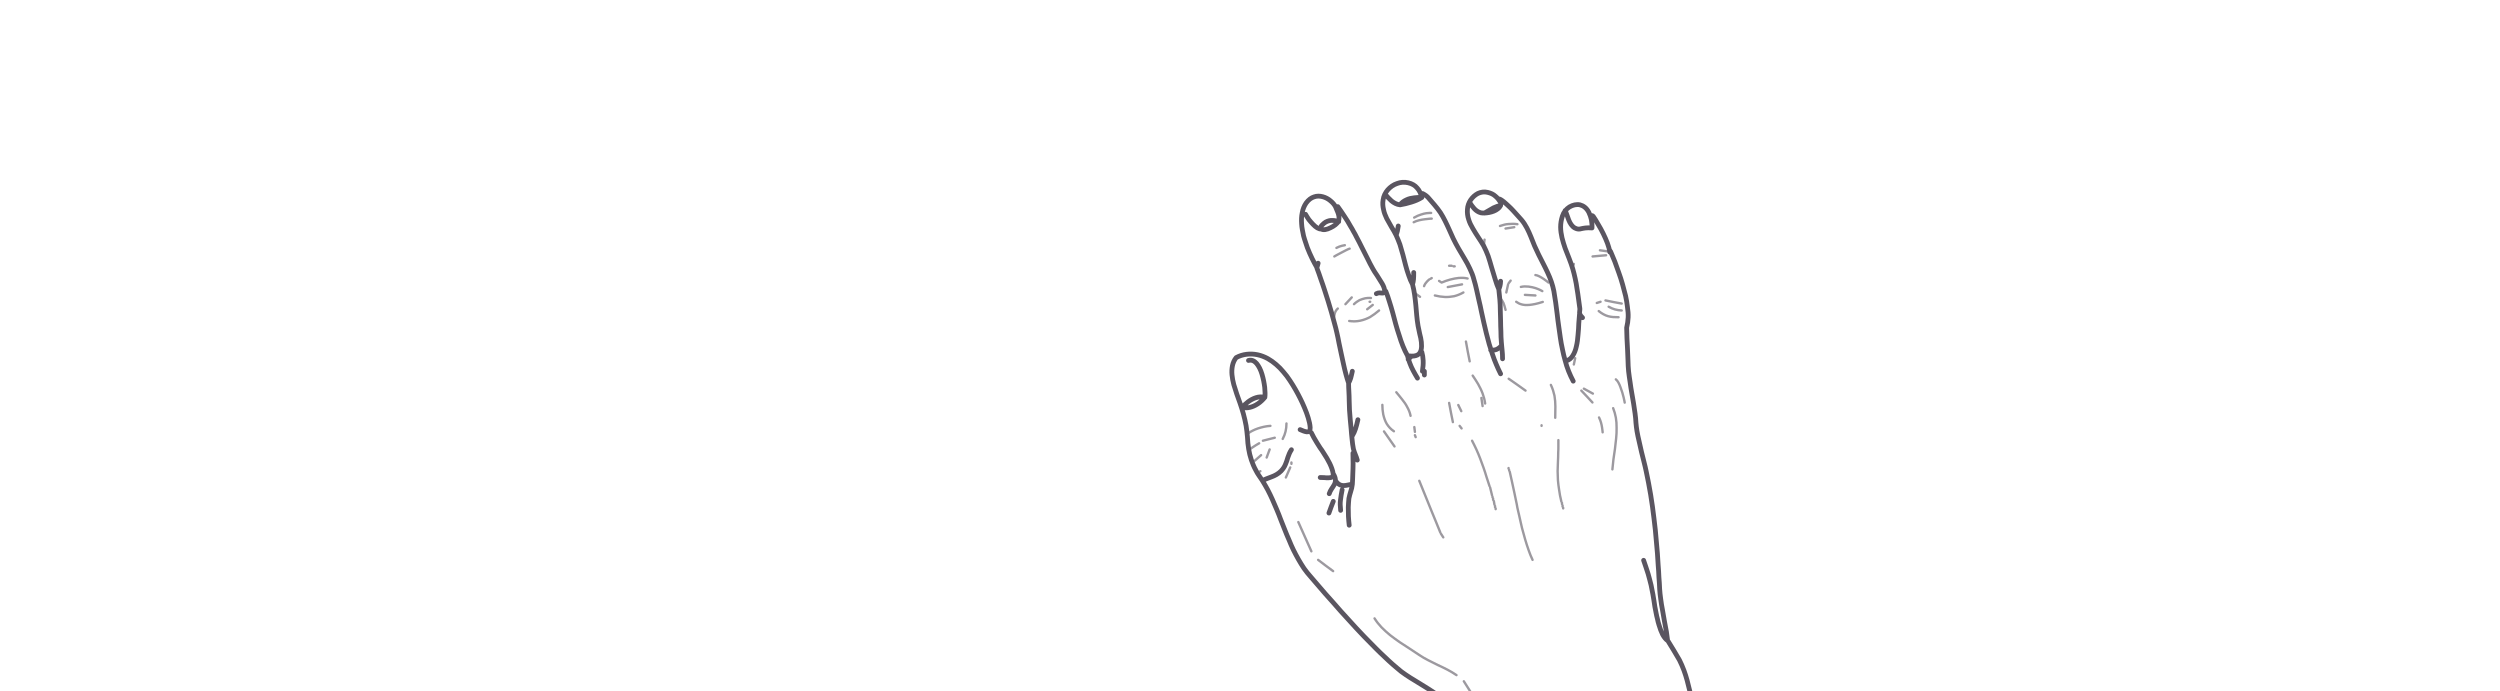
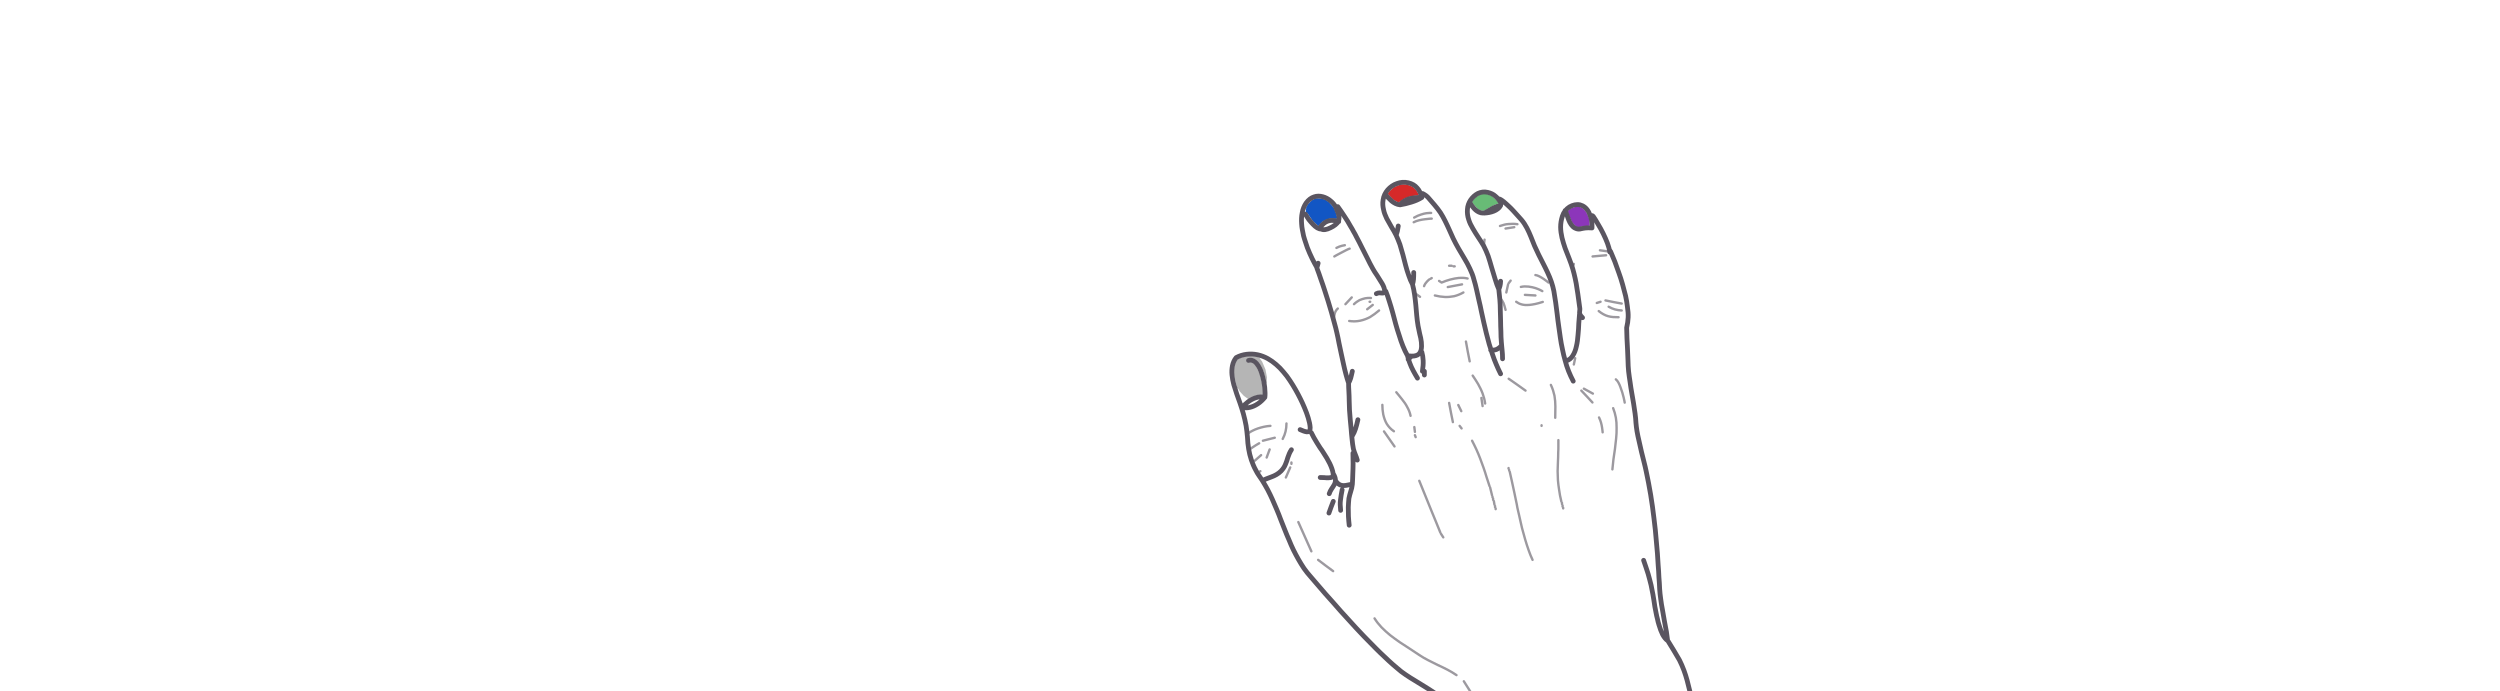
<svg xmlns="http://www.w3.org/2000/svg" viewBox="-400 -20 1666 460" data-side="right">
+   <path class="hand-nail" data-finger="5" d="M432.5 217.2 L436.3 217.4 L439.7 218.4 L439.5 218.8 L441.1 221.0 L443.3 226.2 L444.3 231.4 L444.1 235.6 L443.7 235.2 L443.1 231.4 L441.9 227.4 L440.5 224.2 L438.7 221.4 L436.5 219.4 L434.3 218.6 L431.7 218.8 L430.7 219.8 L430.7 220.6 L431.3 221.4 L434.1 221.4 L436.7 223.4 L439.5 228.8 L441.5 237.6 L441.7 242.8 L441.3 243.2 L438.3 243.2 L436.7 243.6 L433.7 244.8 L431.9 246.0 L428.9 243.8 L426.3 241.0 L425.1 239.0 L424.3 238.6 L422.3 229.6 L422.3 225.8 L422.9 222.8 L424.1 220.2 L425.3 219.0 L429.3 217.6 Z" fill="#b5b5b5" />
+   <path class="hand-nail" data-finger="6" d="M477.4 112.1 L481.0 112.3 L483.6 113.3 L485.6 114.7 L488.8 118.3 L490.4 122.1 L491.0 124.3 L491.0 125.5 L490.6 125.9 L487.0 125.5 L483.0 126.7 L481.4 127.7 L478.6 130.7 L475.0 127.5 L471.4 122.3 L470.0 121.3 L470.4 119.9 L470.0 119.3 L470.6 119.1 L470.2 118.7 L471.4 116.3 L474.2 113.5 L476.0 112.5 Z" fill="#1256c4" />
+   <path class="hand-nail" data-finger="7" d="M534.7 102.8 L537.7 103.0 L541.3 104.4 L543.7 106.6 L545.5 109.6 L545.1 110.2 L540.1 110.8 L535.9 112.4 L531.9 115.0 L528.3 113.0 L524.7 109.2 L525.7 107.6 L528.9 104.8 L532.5 103.2 Z" fill="#d62929" />
+   <path class="hand-nail" data-finger="8" d="M587.4 109.3 L590.6 109.3 L594.0 110.5 L597.2 113.3 L598.8 115.5 L595.6 116.7 L592.0 118.7 L589.0 120.5 L586.6 120.3 L584.8 119.3 L581.0 114.9 L581.0 114.1 L583.6 111.3 L586.2 109.7 Z" fill="#68bb76" />
+   <path class="hand-nail" data-finger="9" d="M650.2 117.7 L652.8 117.9 L654.8 118.9 L656.8 120.9 L658.6 124.5 L659.2 126.7 L659.4 130.1 L659.0 130.5 L654.8 130.9 L653.0 131.3 L651.2 131.3 L650.2 130.9 L647.8 128.5 L646.0 124.7 L644.6 120.7 L646.8 118.9 Z" fill="#8c36ba" />
  <path class="hand-creases" d="M553.7 121.9 C553.7 121.9 552.5 121.8 550.4 122.1 C549.4 122.3 548.2 122.5 546.9 123.0 C545.5 123.4 544.0 124.1 542.4 125.0 M554.1 125.7 C554.1 125.7 552.1 125.7 549.6 126.1 C547.1 126.4 544.1 127.0 542.1 128.1 M611.2 129.4 C609.1 129.1 607.2 129.1 605.3 129.3 C603.4 129.4 601.6 129.9 599.6 130.6 M609.1 131.4 L603.3 132.3 M589.3 139.7 L588.9 143.0 M496.2 143.4 C496.2 143.4 493.1 143.8 490.6 145.2 M672.0 147.6 L666.2 146.8 M499.4 145.7 C498.8 145.8 496.2 147.1 493.8 148.4 C491.4 149.6 489.2 150.9 489.2 150.9 M670.3 150.1 L665.8 150.5 L661.3 150.9 M648.8 155.9 L648.0 157.9 M567.4 157.1 L565.7 157.1 M569.4 157.5 L568.6 157.5 M631.9 168.3 C631.9 168.3 630.5 167.1 628.7 165.9 C626.9 164.7 624.7 163.4 623.2 163.3 M554.1 165.3 L553.3 165.8 M578.0 165.6 C576.1 165.1 574.2 165.1 572.3 165.2 C570.3 165.4 568.3 165.8 566.4 166.3 C564.5 166.8 562.6 167.5 560.7 168.3 M552.5 166.2 C552.5 166.2 549.8 168.2 549.0 170.7 M606.7 167.0 L605.4 168.7 M574.3 169.5 L569.5 170.4 L564.8 171.3 M559.0 167.2 L560.7 168.3 M605.0 169.5 L603.8 174.9 M627.8 174.0 C627.8 174.0 626.0 172.9 623.3 172.0 C622.0 171.6 620.4 171.2 618.7 171.0 C617.0 170.8 615.3 170.8 613.5 171.2 M575.2 174.9 C573.1 176.1 571.0 176.9 569.0 177.4 C566.9 177.8 564.9 178.0 562.8 177.9 C560.7 177.8 558.5 177.5 556.2 176.9 M546.3 177.8 L543.4 175.7 M623.2 176.9 L616.2 176.5 M500.8 178.2 L496.6 182.7 M513.6 178.6 C513.6 178.6 511.9 178.4 509.7 178.8 C508.6 179.1 507.3 179.4 506.0 180.0 C504.8 180.7 503.5 181.5 502.3 182.7 M603.3 186.5 C602.8 184.5 602.4 183.1 601.9 181.9 C601.4 180.8 600.8 179.9 600.0 179.0 M680.7 182.3 L675.3 181.3 L669.9 180.2 M666.6 181.1 L664.1 181.9 M610.4 181.1 C611.4 181.8 612.4 182.4 613.8 182.8 C615.1 183.2 616.8 183.4 619.1 183.2 C620.3 183.1 621.5 182.9 623.0 182.6 C624.5 182.3 626.2 181.8 628.1 181.2 M513.1 181.1 L512.7 181.1 M514.8 183.2 L511.1 186.1 M672.0 184.4 C673.4 185.2 674.8 185.8 676.2 186.2 C677.6 186.6 679.1 186.8 680.7 186.9 M491.5 185.6 C489.1 187.8 489.3 190.4 488.8 192.3 M519.0 186.9 C517.0 188.6 515.0 190.1 513.0 191.3 C510.9 192.4 508.8 193.2 506.5 193.7 C504.2 194.2 501.7 194.3 499.1 193.9 M665.4 187.3 C667.5 189.0 669.5 190.1 671.6 190.7 C673.7 191.3 676.0 191.4 678.6 191.4 M576.9 207.6 L578.1 214.2 L579.4 220.8 M649.7 218.7 L648.8 222.9 M581.4 230.3 C582.6 232.1 583.9 234.0 585.0 235.9 C586.1 237.9 587.2 240.0 588.0 242.2 C588.8 244.3 589.4 246.6 589.7 248.9 M605.4 232.4 L611.0 236.3 L616.6 240.3 M676.8 232.8 C678.0 233.7 679.1 235.8 679.9 238.1 C680.8 240.3 681.5 242.9 682.0 244.9 C682.5 246.9 682.7 248.3 682.7 248.3 M633.5 236.5 C634.7 239.0 635.4 241.4 635.9 243.7 C636.3 246.1 636.5 248.4 636.5 250.9 C636.5 253.3 636.5 255.8 636.4 258.4 M655.5 239.0 L661.5 242.3 M653.8 240.3 L657.5 244.2 L661.2 248.2 M530.5 241.4 C531.8 243.0 533.2 244.6 534.4 246.2 C535.7 247.8 536.9 249.5 537.8 251.3 C538.8 253.1 539.6 255.0 540.0 257.1 M587.2 245.2 L588.0 250.6 M565.7 248.5 L566.9 254.9 L568.2 261.3 M521.2 249.8 C521.2 251.9 521.4 254.1 521.8 256.2 C522.3 258.4 523.0 260.5 524.1 262.4 C525.3 264.3 526.8 266.0 528.9 267.4 M571.8 249.9 L573.8 254.0 M675.0 252.0 C675.8 254.0 676.4 256.1 676.8 258.3 C677.2 260.5 677.3 262.7 677.3 265.1 C677.4 267.4 677.2 269.7 677.0 272.1 C676.8 274.4 676.5 276.8 676.2 279.2 C675.9 281.5 675.5 283.9 675.2 286.1 C674.9 288.4 674.7 290.6 674.5 292.8 M665.6 258.2 C666.7 260.4 667.3 262.8 667.6 264.8 C667.9 266.7 668.0 268.1 668.0 268.1 M457.3 262.2 C457.3 264.1 457.1 265.8 456.7 267.5 C456.3 269.2 455.7 270.8 454.8 272.5 M627.3 263.4 L627.3 263.8 M572.7 263.8 L574.0 265.5 M446.6 263.8 C445.1 263.9 443.7 264.1 442.3 264.4 C440.9 264.7 439.6 265.1 438.3 265.5 C435.7 266.4 433.4 267.6 431.7 268.8 M542.5 264.6 L542.9 267.8 M522.3 267.5 L525.8 272.5 L529.3 277.5 M542.9 270.0 L543.4 271.3 M449.5 271.7 L445.5 272.7 L441.6 273.7 M638.5 273.3 C638.5 274.8 638.5 276.2 638.5 277.5 C638.5 278.9 638.5 280.1 638.4 281.3 C638.4 283.7 638.3 285.9 638.2 288.0 C638.1 290.1 638.1 292.1 638.0 294.0 C638.0 296.0 638.1 297.9 638.2 300.0 C638.4 302.0 638.6 304.2 639.0 306.5 C639.3 308.9 639.8 311.4 640.5 314.3 M581.0 273.7 C582.0 275.7 583.0 277.6 583.9 279.6 C584.8 281.6 585.6 283.5 586.4 285.6 C587.1 287.6 587.9 289.6 588.6 291.6 C589.3 293.6 590.0 295.7 590.6 297.8 C591.3 299.8 591.9 301.9 592.6 303.9 M439.1 275.4 C437.6 276.3 436.3 277.0 435.2 277.8 C434.1 278.5 433.1 279.2 432.1 279.9 M446.1 279.5 L444.1 284.9 M440.4 283.3 L436.2 287.0 M605.3 291.9 L605.3 292.3 M605.7 293.2 L605.7 293.6 M460.6 288.2 L460.6 289.1 M606.1 294.4 C606.6 296.5 607.1 298.8 607.6 301.1 C608.1 303.5 608.7 306.0 609.2 308.5 C609.7 311.0 610.2 313.6 610.8 316.2 C611.0 317.6 611.3 318.9 611.6 320.2 C611.9 321.5 612.2 322.8 612.5 324.1 C612.8 325.4 613.1 326.8 613.4 328.1 C613.7 329.4 614.0 330.7 614.3 332.0 C615.0 334.6 615.7 337.1 616.4 339.6 C617.1 342.0 617.9 344.4 618.7 346.7 C619.5 348.9 620.3 351.1 621.3 353.1 M459.8 291.5 L456.9 298.2 M439.9 294.0 L437.9 295.3 M593.0 304.8 L594.3 310.1 M545.8 300.4 L548.6 307.3 L551.4 314.2 L554.2 321.1 L557.0 327.9 L559.8 334.8 M594.6 311.0 L594.6 311.4 M595.0 312.2 L595.0 313.1 M595.5 313.9 L595.9 316.3 M596.3 317.2 L596.3 318.0 M596.7 318.8 L596.7 319.3 M640.9 315.1 L640.9 315.9 M641.3 316.8 L641.3 317.6 M465.2 327.9 L468.1 334.4 L471.0 340.9 L473.9 347.4 M641.7 318.4 L641.7 318.8 M560.2 335.6 L561.8 338.1 M478.4 353.1 L483.4 356.9 L488.4 360.6 M516.0 392.1 C517.3 394.2 518.9 396.2 520.6 398.0 C522.4 399.8 524.3 401.6 526.3 403.2 C528.4 404.8 530.5 406.4 532.7 407.9 C534.9 409.4 537.1 410.8 539.3 412.2 C541.5 413.7 543.7 415.1 545.8 416.5 C547.7 417.8 549.7 418.9 551.8 420.0 C553.9 421.1 556.1 422.1 558.2 423.2 C560.4 424.2 562.5 425.2 564.6 426.3 C566.7 427.4 568.7 428.6 570.6 429.9 M575.5 434.0 L579.3 440.0 L583.0 445.9 L586.7 451.8" fill="none" stroke="#5a5560" stroke-opacity="0.6" stroke-width="1.6" stroke-linecap="round" stroke-linejoin="round" />
  <path class="hand-lines" d="M547.5 111.6 C545.5 112.9 543.1 113.9 540.5 114.7 C538.0 115.5 535.4 116.1 533.0 116.5 C534.0 115.0 535.5 114.0 537.2 113.2 C538.8 112.4 540.7 112.0 542.5 111.8 C544.3 111.6 546.0 111.5 547.5 111.6 C546.9 109.1 545.9 106.9 544.4 105.3 C543.0 103.6 541.0 102.4 538.4 101.8 C535.9 101.2 533.3 101.4 531.0 102.3 C528.6 103.1 526.5 104.6 524.8 106.5 C523.2 108.4 522.0 110.7 521.7 113.2 C521.3 115.5 521.5 117.6 522.0 119.7 C522.4 121.8 523.2 123.7 524.1 125.6 C525.1 127.5 526.2 129.4 527.3 131.3 C528.4 133.1 529.5 134.9 530.4 136.8 C531.3 138.7 532.1 140.8 532.9 142.9 C533.6 145.1 534.2 147.4 534.9 149.8 C535.5 152.1 536.1 154.5 536.7 156.8 C537.3 159.1 538.0 161.4 538.8 163.6 C539.5 165.7 540.3 167.7 541.3 169.5 C542.0 167.2 542.1 165.5 542.1 161.6 M600.0 229.1 C599.0 227.1 598.0 225.0 597.1 222.8 C596.2 220.7 595.3 218.4 594.6 216.2 C593.8 213.9 593.1 211.6 592.4 209.3 C591.7 206.9 591.1 204.5 590.5 202.1 C589.9 199.7 589.3 197.3 588.8 194.9 C588.3 192.4 587.7 190.0 587.2 187.6 C586.7 185.1 586.2 182.7 585.6 180.3 C585.1 177.9 584.6 175.5 584.0 173.1 C583.5 170.8 582.9 168.5 582.2 166.2 C581.6 163.7 580.6 161.3 579.5 159.0 C578.5 156.7 577.2 154.5 575.9 152.3 C574.6 150.1 573.3 147.9 572.0 145.7 C570.7 143.4 569.5 141.2 568.4 138.9 C567.5 136.9 566.6 134.9 565.7 132.9 C564.8 131.0 564.0 129.1 563.0 127.2 C562.1 125.3 561.0 123.5 559.9 121.7 C558.7 120.0 557.4 118.2 555.9 116.5 C554.2 114.6 553.2 113.3 552.1 112.1 C551.1 110.9 550.0 110.0 548.1 109.0 L546.6 108.9 M602.1 114.4 L600.0 114.9 C599.0 113.3 597.9 111.8 596.5 110.7 C595.2 109.5 593.5 108.7 591.4 108.2 C589.1 107.6 586.9 108.0 584.9 108.9 C583.0 109.9 581.3 111.4 580.0 113.3 C578.8 115.1 578.0 117.3 577.9 119.5 C577.7 121.8 578.0 124.1 578.7 126.2 C579.3 128.3 580.3 130.3 581.5 132.3 C582.6 134.3 583.9 136.2 585.1 138.1 C586.4 140.0 587.6 141.9 588.7 143.8 C589.8 145.9 590.8 148.2 591.7 150.6 C592.5 153.1 593.3 155.6 594.0 158.2 C594.8 160.8 595.5 163.3 596.3 165.8 C597.0 168.3 597.9 170.7 598.8 172.8 C599.4 171.3 599.9 170.1 600.0 167.4 M523.1 109.5 C524.3 110.9 525.7 112.5 527.3 113.9 C528.9 115.2 530.8 116.3 533.0 116.5 M517.2 175.7 C518.6 174.9 520.0 175.2 521.1 175.3 C522.1 175.3 522.8 175.2 522.7 173.4 C522.6 172.2 522.0 170.6 521.0 168.9 C520.0 167.2 518.8 165.3 517.7 163.6 C516.5 161.9 515.5 160.3 514.9 159.2 C514.3 158.0 513.6 156.8 513.0 155.7 C512.4 154.5 511.8 153.3 511.2 152.1 C510.0 149.8 508.8 147.4 507.6 145.0 C507.0 143.8 506.4 142.6 505.8 141.4 C505.2 140.2 504.5 139.0 503.9 137.8 C503.3 136.6 502.7 135.4 502.0 134.3 C501.4 133.1 500.7 131.9 500.0 130.8 C498.7 128.5 497.4 126.2 495.9 124.1 C494.5 121.9 493.0 119.8 491.5 117.7 L490.0 117.8 C489.3 116.4 488.1 115.0 486.6 113.8 C485.2 112.6 483.4 111.6 481.5 111.1 C479.6 110.6 477.6 110.5 475.7 111.2 C473.8 111.8 472.0 113.1 470.4 115.3 C469.1 117.2 468.2 119.4 467.8 121.8 C467.3 124.1 467.2 126.6 467.4 129.2 C467.5 130.5 467.6 131.8 467.9 133.2 C468.1 134.5 468.4 135.8 468.7 137.2 C469.1 138.5 469.4 139.8 469.9 141.1 C470.3 142.4 470.8 143.8 471.2 145.0 C472.2 147.6 473.3 150.0 474.4 152.3 C475.5 154.5 476.6 156.6 477.6 158.3 L478.4 155.4 M648.4 234.0 C647.3 231.9 646.2 229.6 645.3 227.3 C644.4 225.0 643.6 222.6 643.0 220.2 C642.3 217.8 641.7 215.3 641.2 212.7 C640.6 210.2 640.2 207.6 639.8 205.0 C639.4 202.4 639.0 199.8 638.7 197.2 C638.3 194.6 638.0 191.9 637.7 189.3 C637.4 186.7 637.0 184.1 636.7 181.6 C636.3 179.0 635.9 176.5 635.5 174.0 C635.1 171.9 634.5 169.8 633.8 167.7 C633.1 165.7 632.3 163.7 631.3 161.6 C630.4 159.6 629.4 157.7 628.4 155.7 C627.4 153.7 626.4 151.8 625.4 149.8 C624.4 147.8 623.5 145.8 622.6 143.8 C621.8 141.9 621.0 139.8 620.2 137.8 C619.4 135.8 618.5 133.8 617.5 131.9 C616.5 130.0 615.3 128.1 613.9 126.5 C613.1 125.7 612.3 124.7 611.3 123.6 C610.4 122.6 609.4 121.5 608.4 120.4 C607.4 119.3 606.4 118.3 605.3 117.3 C604.3 116.3 603.3 115.5 602.4 114.7 C600.6 113.2 599.2 112.3 598.5 112.6 M579.4 114.9 C580.2 116.2 581.2 117.7 582.4 119.0 C583.6 120.3 585.0 121.3 586.8 121.8 C588.2 122.1 590.3 122.0 592.4 121.6 C594.5 121.2 596.6 120.4 598.1 119.2 C599.6 118.1 600.5 116.7 600.0 114.9 M643.0 120.3 C643.9 122.0 644.5 124.4 645.4 126.6 C646.3 128.8 647.5 130.8 649.4 131.9 C651.3 132.9 652.4 132.8 653.8 132.4 C655.3 132.1 657.2 131.6 660.9 131.9 C661.0 129.9 660.8 128.1 660.5 126.4 C660.1 124.7 659.6 123.1 658.8 121.5 C657.3 118.6 655.2 117.1 652.9 116.5 C650.6 116.0 648.1 116.6 645.9 117.9 C643.8 119.2 642.0 121.4 641.2 124.0 C640.4 126.5 640.0 128.9 640.0 131.3 C640.0 133.7 640.4 136.1 640.9 138.4 C641.5 140.8 642.2 143.1 643.0 145.4 C643.9 147.7 644.8 150.0 645.7 152.3 C646.6 154.6 647.4 156.9 648.1 159.2 C648.7 161.2 649.2 163.4 649.7 165.6 C650.2 167.8 650.6 170.0 650.9 172.3 C651.3 174.5 651.6 176.8 651.9 179.0 C652.2 181.3 652.5 183.5 652.8 185.6 C653.0 187.8 651.5 188.7 654.6 191.7 M600.0 117.0 C598.4 117.2 597.0 117.7 595.3 118.5 C593.7 119.4 591.8 120.5 589.2 122.0 M490.0 117.8 C490.5 119.3 491.4 120.9 491.9 122.6 C492.4 124.3 492.6 126.1 491.8 127.6 C491.2 129.0 489.0 130.7 486.6 131.8 C484.3 133.0 481.8 133.5 480.5 132.6 C478.8 131.4 482.3 128.7 483.4 128.0 C485.1 127.1 486.6 126.8 488.0 126.9 C489.4 126.9 490.8 127.3 492.1 127.7 M470.0 122.8 C470.6 123.9 471.4 125.1 472.2 126.3 C473.1 127.4 474.1 128.6 475.0 129.5 C476.9 131.5 478.9 132.8 480.5 132.6 M659.6 123.5 C659.8 123.7 661.3 123.5 661.6 124.0 C662.7 125.6 663.9 127.5 665.0 129.5 C666.2 131.5 667.4 133.6 668.4 135.7 C669.5 137.9 670.4 140.0 671.2 142.1 C672.0 144.2 672.5 146.2 672.8 148.0 L672.8 146.8 M531.8 130.6 C531.4 133.4 531.1 134.8 530.5 136.4 M673.3 147.6 C674.2 149.7 675.1 151.9 676.1 154.3 C677.0 156.7 677.9 159.2 678.8 161.8 C679.3 163.1 679.7 164.3 680.1 165.6 C680.5 166.9 680.9 168.3 681.3 169.6 C682.0 172.2 682.7 174.7 683.3 177.2 C683.8 179.7 684.3 182.1 684.5 184.4 C684.9 187.1 685.1 189.3 685.0 191.5 C684.9 193.7 684.6 195.9 684.0 198.4 C684.0 200.5 684.1 202.9 684.2 205.4 C684.3 207.9 684.4 210.5 684.6 213.1 C684.7 215.7 684.8 218.1 684.9 220.4 C684.9 222.7 685.1 225.1 685.3 227.5 C685.6 229.9 685.9 232.3 686.3 234.7 C686.6 237.1 687.0 239.5 687.4 241.8 C687.8 244.2 688.2 246.5 688.6 248.8 C689.0 251.1 689.3 253.3 689.6 255.5 C689.9 257.6 690.1 259.8 690.2 261.8 C690.3 263.4 690.6 265.4 690.9 267.4 C691.3 269.5 691.7 271.8 692.3 274.1 C692.8 276.4 693.4 278.8 693.9 281.2 C694.5 283.5 695.1 285.8 695.6 288.0 C696.2 290.2 696.6 292.2 697.0 294.0 C697.3 295.3 697.6 296.6 697.8 297.9 C698.1 299.3 698.4 300.6 698.6 301.9 C699.1 304.5 699.6 307.1 700.0 309.7 C700.4 312.4 700.8 314.9 701.2 317.6 C701.5 320.1 701.9 322.8 702.2 325.4 C702.5 327.9 702.8 330.5 703.1 333.1 C703.4 335.7 703.6 338.3 703.8 340.9 C704.1 343.6 704.3 346.2 704.5 348.8 C704.7 351.4 704.9 354.0 705.0 356.6 C705.1 357.9 705.2 359.3 705.3 360.6 C705.4 361.9 705.5 363.3 705.5 364.6 C705.6 365.9 705.7 367.3 705.8 368.6 C705.9 369.9 706.0 371.3 706.0 372.6 C706.1 374.6 706.4 376.9 706.7 379.2 C707.0 381.6 707.4 384.1 707.9 386.6 C708.3 389.1 708.8 391.6 709.2 394.1 C709.7 396.5 710.1 398.9 710.5 401.0 C710.8 403.2 711.1 405.2 711.3 406.9 C710.1 406.1 709.0 404.7 708.0 402.9 C707.1 401.1 706.2 398.8 705.5 396.3 C705.1 395.1 704.8 393.8 704.5 392.4 C704.1 391.1 703.9 389.8 703.6 388.4 C703.3 387.0 703.0 385.6 702.8 384.3 C702.6 382.9 702.4 381.6 702.2 380.3 C702.0 379.2 701.8 377.8 701.5 376.1 C701.2 374.3 700.8 372.3 700.3 370.0 C699.7 367.7 699.1 365.1 698.3 362.4 C697.9 361.0 697.4 359.6 696.9 358.1 C696.4 356.6 695.9 355.0 695.3 353.4 M477.6 158.7 C478.5 161.1 479.4 163.5 480.2 166.0 C481.1 168.4 481.9 170.9 482.7 173.3 C483.5 175.8 484.3 178.3 485.1 180.8 C485.8 183.2 486.6 185.7 487.3 188.2 C488.0 190.7 488.7 193.1 489.3 195.5 C489.9 197.5 490.4 199.6 490.9 201.8 C491.4 204.0 491.9 206.3 492.3 208.6 C492.8 210.9 493.3 213.3 493.8 215.7 C494.3 218.0 494.8 220.3 495.3 222.6 C495.8 224.9 496.3 227.1 496.9 229.3 C497.5 231.4 498.0 233.4 498.7 235.3 C499.3 234.2 499.7 233.2 500.1 232.0 C500.4 230.8 500.8 229.4 501.2 227.4 M541.3 169.5 C541.9 171.8 542.4 174.2 542.7 176.5 C543.0 178.8 543.3 181.0 543.5 183.3 C543.7 185.6 543.9 187.9 544.1 190.2 C544.3 192.5 544.6 194.8 545.0 197.2 C545.3 198.8 545.7 200.6 546.1 202.5 C546.6 204.3 547.0 206.2 547.2 208.0 C547.4 209.9 547.4 211.7 547.0 213.3 C546.4 215.5 545.1 216.6 543.5 217.0 C541.8 217.5 539.9 217.3 538.0 217.1 C538.3 218.6 538.8 220.3 539.5 222.0 C540.1 223.7 540.9 225.4 541.8 227.1 C542.7 228.7 543.6 230.4 544.6 232.0 M598.8 172.8 C599.1 175.1 599.3 177.4 599.5 179.7 C599.7 182.0 599.8 184.4 599.8 186.7 C599.9 189.1 600.0 191.5 600.0 193.8 C600.0 196.2 600.1 198.6 600.2 200.9 C600.2 203.3 600.3 205.7 600.5 208.0 C600.6 210.0 600.9 211.7 601.0 213.4 C601.2 215.2 601.3 217.0 601.3 219.1 M523.5 174.1 C524.4 176.3 525.2 178.6 525.9 181.0 C526.7 183.4 527.4 185.9 528.1 188.4 C528.8 190.9 529.4 193.4 530.1 195.9 C530.8 198.5 531.6 201.0 532.4 203.4 C533.1 205.9 534.0 208.3 534.9 210.6 C535.8 212.8 536.8 215.0 538.0 217.1 M652.6 189.3 C652.4 191.0 652.3 193.1 652.1 195.5 C652.0 197.9 651.9 200.5 651.6 203.1 C651.4 205.8 651.1 208.4 650.5 210.8 C650.0 213.2 649.2 215.3 648.1 217.0 C647.1 218.7 645.7 219.9 643.9 220.4 M600.5 210.4 C599.4 211.7 598.3 212.4 597.2 212.9 C596.1 213.3 594.9 213.4 593.4 213.3 M547.5 214.6 C548.0 216.3 548.3 218.2 548.4 220.3 C548.5 222.5 548.3 224.8 547.9 227.4 M466.4 266.3 C467.9 267.0 469.7 267.7 471.0 267.8 C472.3 267.9 473.2 267.2 473.1 265.0 C473.0 263.0 472.5 260.8 471.8 258.5 C471.1 256.3 470.3 253.9 469.3 251.7 C468.4 249.5 467.4 247.4 466.5 245.6 C465.5 243.7 464.5 241.6 463.3 239.6 C462.2 237.6 460.9 235.6 459.6 233.6 C458.3 231.6 456.9 229.7 455.3 227.9 C453.8 226.1 452.2 224.4 450.4 222.9 C448.7 221.4 446.8 220.1 444.9 219.0 C442.7 217.8 440.4 216.9 438.0 216.4 C435.6 215.9 433.1 215.8 430.7 216.1 C428.3 216.4 426.0 217.1 423.8 218.3 M432.0 220.2 C434.1 219.6 435.9 220.5 437.4 222.2 C438.1 223.1 438.8 224.1 439.4 225.3 C440.0 226.6 440.6 227.9 441.0 229.4 C441.4 230.8 441.8 232.3 442.1 233.8 C442.4 235.2 442.6 236.7 442.8 238.1 C443.1 240.9 443.1 243.3 442.9 244.8 M540.5 217.5 L538.4 219.5 M423.8 218.3 C422.5 219.9 421.7 221.8 421.3 223.7 C420.9 225.7 420.8 227.7 421.0 229.8 C421.2 231.9 421.6 234.1 422.2 236.3 C422.8 238.4 423.5 240.5 424.2 242.6 C424.9 244.7 425.7 246.7 426.3 248.5 C427.1 250.8 427.9 253.3 428.6 255.8 C428.9 257.1 429.3 258.4 429.6 259.8 C429.9 261.1 430.1 262.4 430.4 263.7 C430.8 266.3 431.1 268.8 431.3 271.3 C431.4 274.1 431.7 276.7 432.1 279.2 C432.5 281.7 433.1 284.1 433.9 286.5 C434.7 288.8 435.6 291.1 436.9 293.4 C437.5 294.6 438.1 295.7 438.9 296.8 C439.6 297.9 440.4 299.1 441.2 300.2 C442.9 299.4 445.1 298.7 447.3 297.8 C449.5 297.0 451.8 295.8 453.7 293.9 C455.1 292.4 456.0 291.0 456.6 289.5 C457.3 288.0 457.7 286.5 458.2 284.9 C458.8 283.2 459.4 281.5 460.6 279.7 M549.2 227.4 L549.2 229.9 M498.7 235.3 C498.7 237.2 498.8 239.1 498.9 241.0 C499.0 242.9 499.1 244.8 499.1 246.9 C499.1 248.9 499.2 251.1 499.3 253.2 C499.4 255.3 499.6 257.5 499.8 259.6 C500.0 261.7 500.2 263.8 500.4 265.9 C500.6 268.0 500.7 270.3 501.0 272.5 C501.2 274.8 501.5 277.1 501.9 279.1 C502.6 282.0 503.8 283.9 504.5 286.6 M442.9 244.8 C440.9 244.3 438.9 244.4 437.0 245.0 C435.1 245.6 433.3 246.6 431.7 247.8 C430.1 249.0 428.8 250.3 428.0 251.4 C429.4 251.9 431.1 251.9 432.8 251.5 C434.6 251.1 436.4 250.3 438.2 249.1 C439.9 248.0 441.5 246.5 442.9 244.8 M504.9 259.7 C504.3 262.2 503.9 264.1 503.3 265.8 C502.8 267.4 502.1 268.9 501.2 270.4 M473.9 268.4 C474.8 270.4 476.1 272.6 477.5 274.9 C478.2 276.1 478.9 277.2 479.7 278.4 C480.5 279.5 481.3 280.6 482.0 281.8 C482.8 283.0 483.5 284.2 484.2 285.3 C484.9 286.5 485.5 287.6 486.1 288.8 C487.2 291.1 488.1 293.4 488.4 295.6 C488.7 297.8 487.4 298.4 485.4 298.4 C484.1 298.4 484.1 298.4 483.7 298.4 C483.4 298.3 482.6 298.3 479.8 298.2 M501.6 282.0 C501.7 284.3 501.7 286.6 501.7 288.9 C501.7 291.3 501.6 293.6 501.5 295.9 C501.5 298.1 501.3 300.4 501.2 302.7 C501.0 304.6 500.6 306.1 500.1 307.6 C499.7 309.0 499.2 310.5 498.9 312.2 C498.7 314.1 498.6 316.0 498.5 318.0 C498.5 320.0 498.5 322.1 498.6 324.1 C498.7 326.1 498.9 328.1 499.1 330.0 M488.4 295.6 C490.4 298.7 490.2 300.9 489.2 302.9 C488.2 304.8 486.5 306.6 485.8 309.0 M441.2 300.2 C442.5 302.2 443.6 304.3 444.8 306.4 C445.9 308.5 446.9 310.6 447.9 312.8 C448.9 315.0 449.9 317.3 450.8 319.5 C451.8 321.7 452.6 324.0 453.5 326.3 C454.4 328.5 455.3 330.8 456.2 333.1 C457.1 335.4 458.0 337.6 459.0 339.8 C459.9 342.1 460.9 344.3 461.9 346.4 C463.0 348.6 464.1 350.7 465.3 352.8 C466.4 354.8 467.7 356.8 469.0 358.8 C470.4 360.7 471.8 362.6 473.4 364.3 C475.0 366.2 476.7 368.1 478.3 370.0 C480.0 371.9 481.6 373.9 483.3 375.8 C485.0 377.7 486.7 379.6 488.4 381.5 C490.0 383.4 491.7 385.3 493.4 387.2 C495.1 389.1 496.8 391.0 498.6 392.9 C500.3 394.8 502.0 396.7 503.8 398.6 C505.5 400.4 507.3 402.3 509.0 404.1 C510.8 406.0 512.6 407.8 514.4 409.6 C516.1 411.4 518.0 413.2 519.8 415.0 C521.6 416.7 523.5 418.5 525.3 420.2 C527.2 421.9 529.0 423.6 531.0 425.2 C532.8 426.8 534.7 428.3 536.7 429.6 C538.8 431.0 540.9 432.4 543.0 433.6 C545.2 434.9 547.3 436.2 549.5 437.6 C551.6 438.9 553.7 440.2 555.7 441.6 C557.7 443.1 559.6 444.6 561.4 446.2 C563.1 447.9 564.7 449.6 566.1 451.6 C567.5 453.6 568.8 455.6 570.1 457.6 C571.4 459.6 572.6 461.7 573.8 463.8 C575.0 465.9 576.1 468.0 577.2 470.1 C578.3 472.3 579.4 474.4 580.4 476.6 C581.4 478.8 582.4 481.0 583.3 483.2 C584.2 485.4 585.2 487.6 586.0 489.9 C587.0 492.1 587.8 494.3 588.7 496.6 C589.5 498.8 590.3 501.1 591.2 503.4 C591.9 505.5 592.8 507.9 593.7 510.4 C594.6 512.9 595.5 515.5 596.3 517.7 C597.1 520.0 597.9 522.1 598.4 523.6 M500.8 302.7 C499.2 302.9 497.3 303.6 495.4 303.6 C493.5 303.6 491.5 302.8 489.9 300.1 M494.4 306.4 C493.9 309.1 493.5 311.1 493.3 313.2 C493.0 315.3 493.1 317.3 493.4 320.1 M488.5 314.1 L487.0 318.0 L485.6 321.9 M711.7 407.4 C713.0 409.5 714.3 411.6 715.5 413.6 C716.8 415.7 718.0 417.8 719.2 419.9 C720.3 422.1 721.3 424.4 722.2 426.8 C723.0 429.0 723.7 431.2 724.3 433.4 C724.9 435.7 725.5 438.0 726.0 440.2 C726.5 442.5 727.1 444.8 727.7 447.0 C728.3 449.3 728.9 451.5 729.7 453.7 C730.5 455.9 731.3 458.0 732.2 460.2 C733.0 462.3 733.9 464.5 734.8 466.6 C735.7 468.7 736.7 470.9 737.7 473.0 C738.6 475.1 739.6 477.2 740.6 479.3 C741.6 481.4 742.7 483.5 743.7 485.5 C744.7 487.6 745.8 489.7 746.8 491.7 C747.6 493.4 748.6 495.4 749.8 497.7 C750.9 499.9 752.1 502.3 753.3 504.8 C753.9 506.0 754.5 507.3 755.1 508.5 C755.8 509.7 756.4 511.0 757.0 512.1 C758.2 514.5 759.3 516.8 760.3 518.7 C761.2 520.7 762.0 522.4 762.6 523.6" fill="none" stroke="#5a5560" stroke-width="3.2" stroke-linecap="round" stroke-linejoin="round" data-source="rows" />
</svg>
